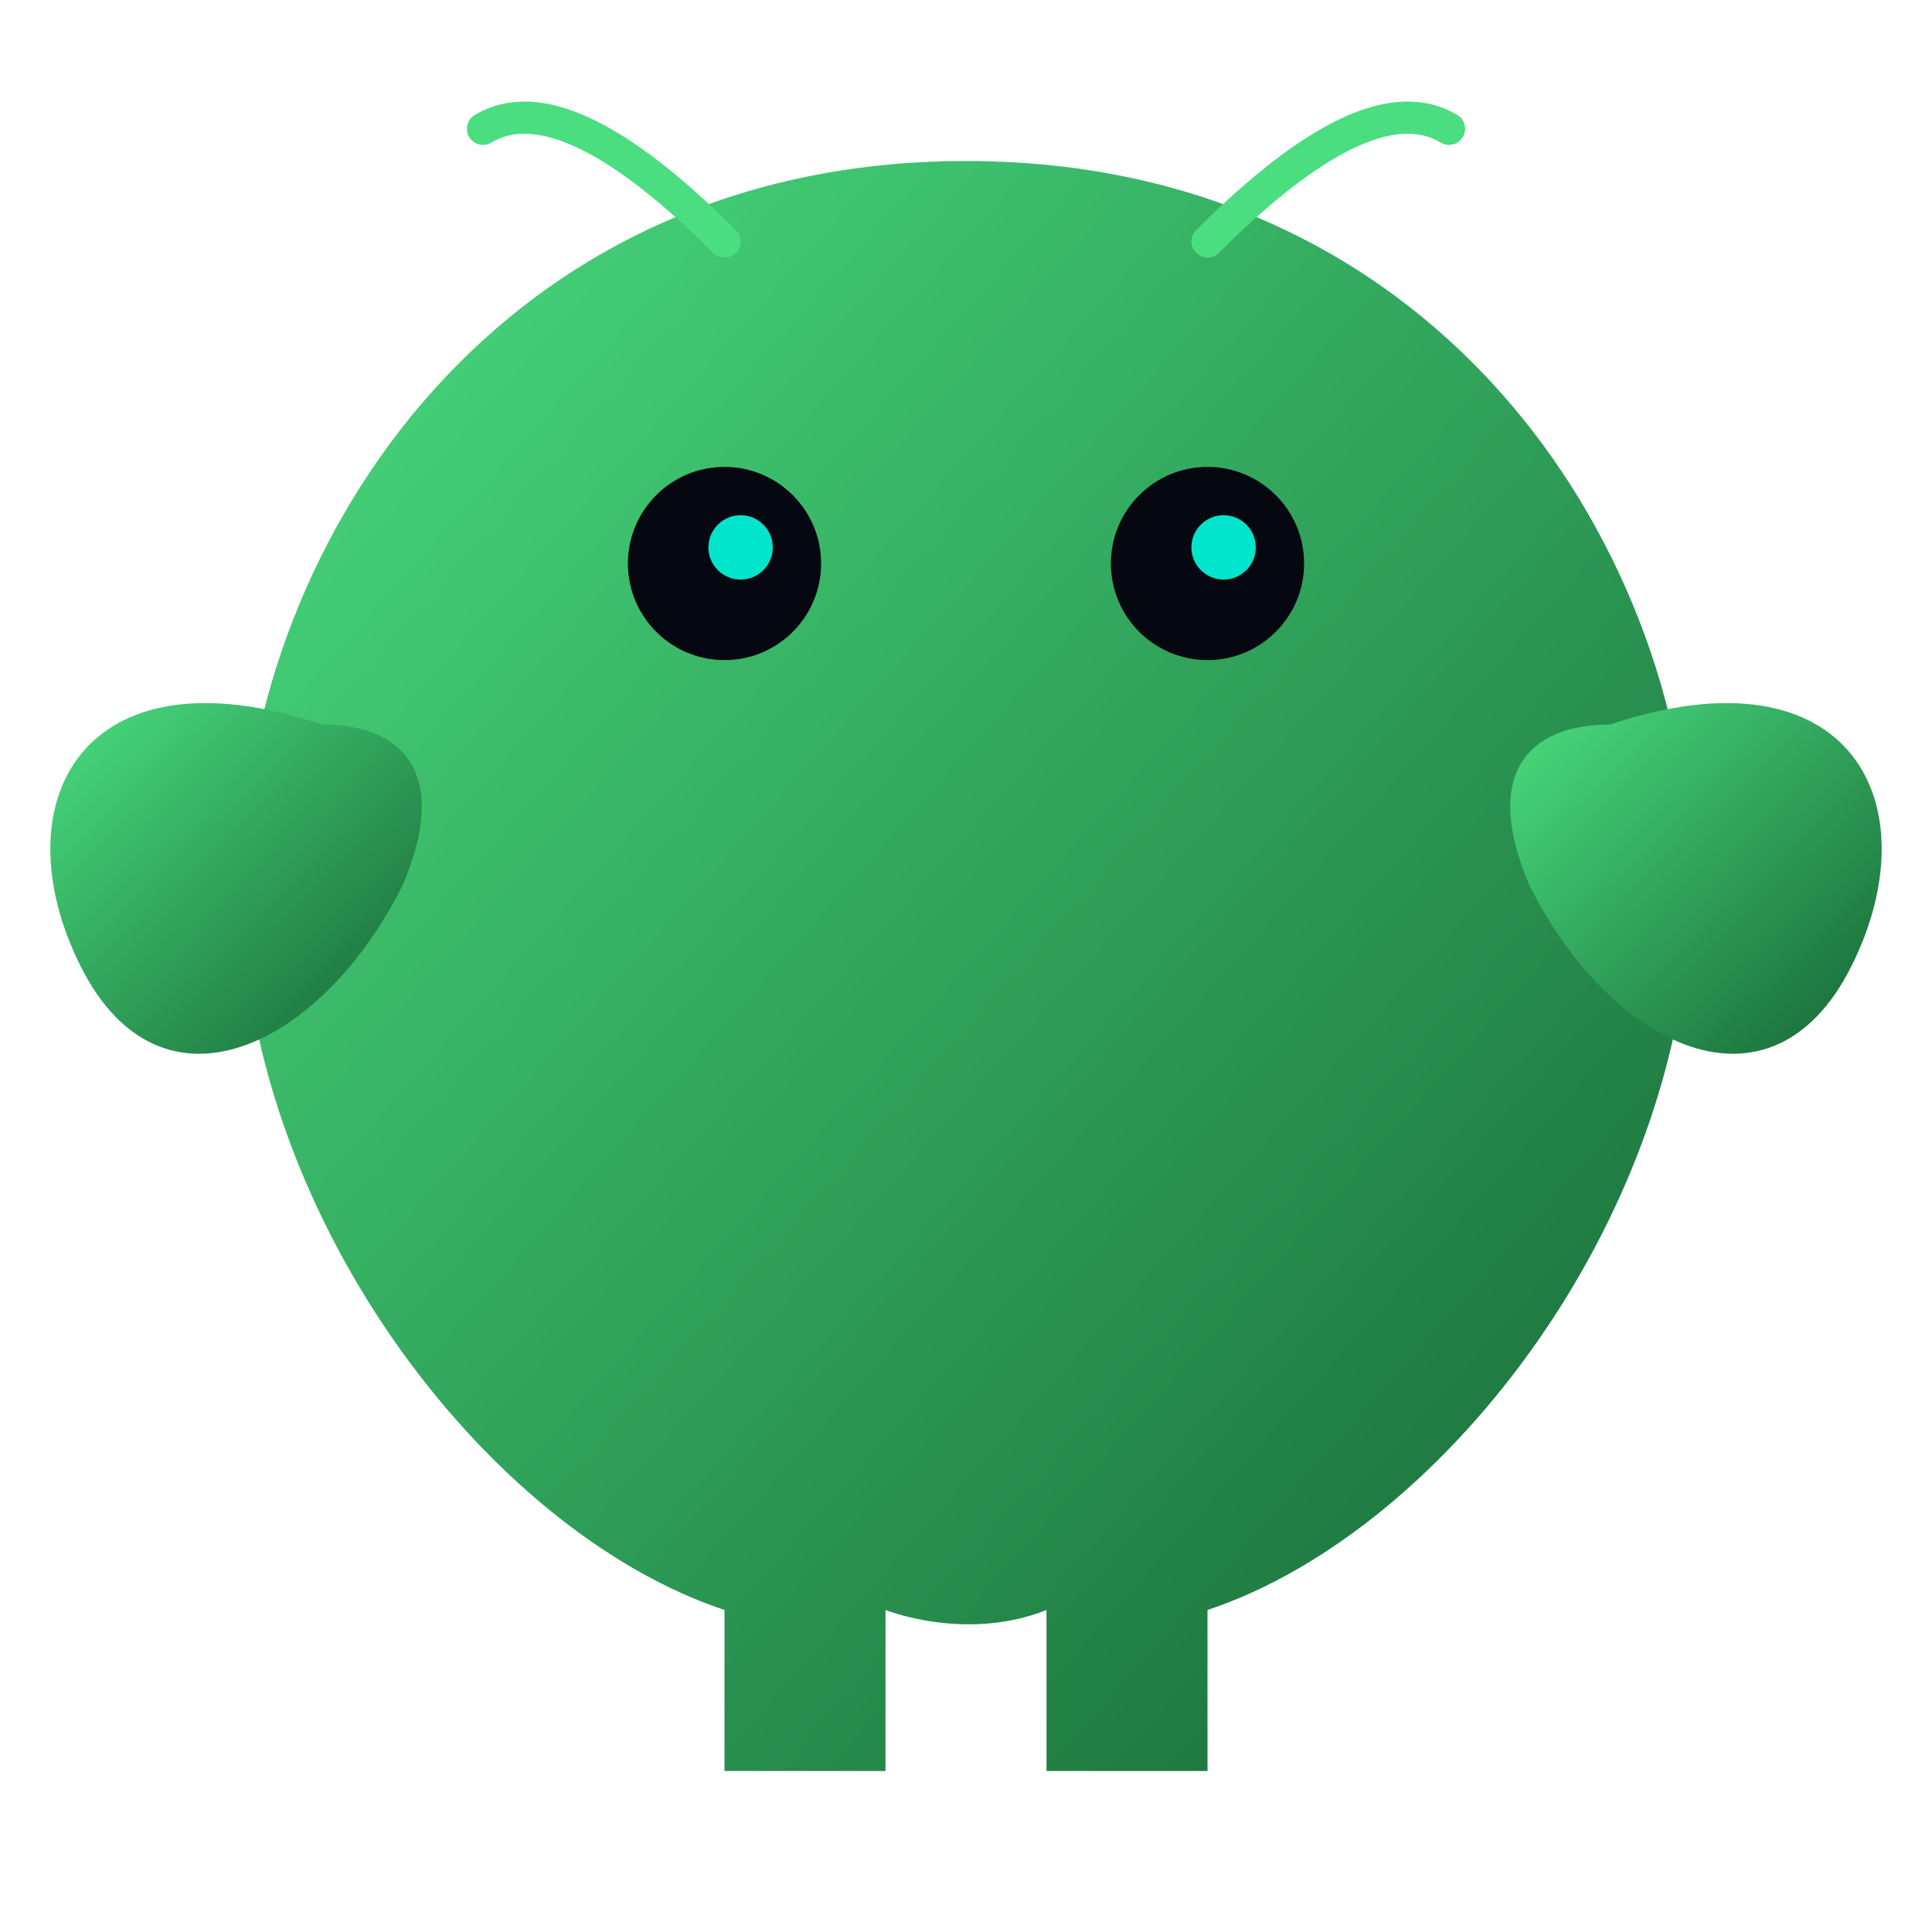
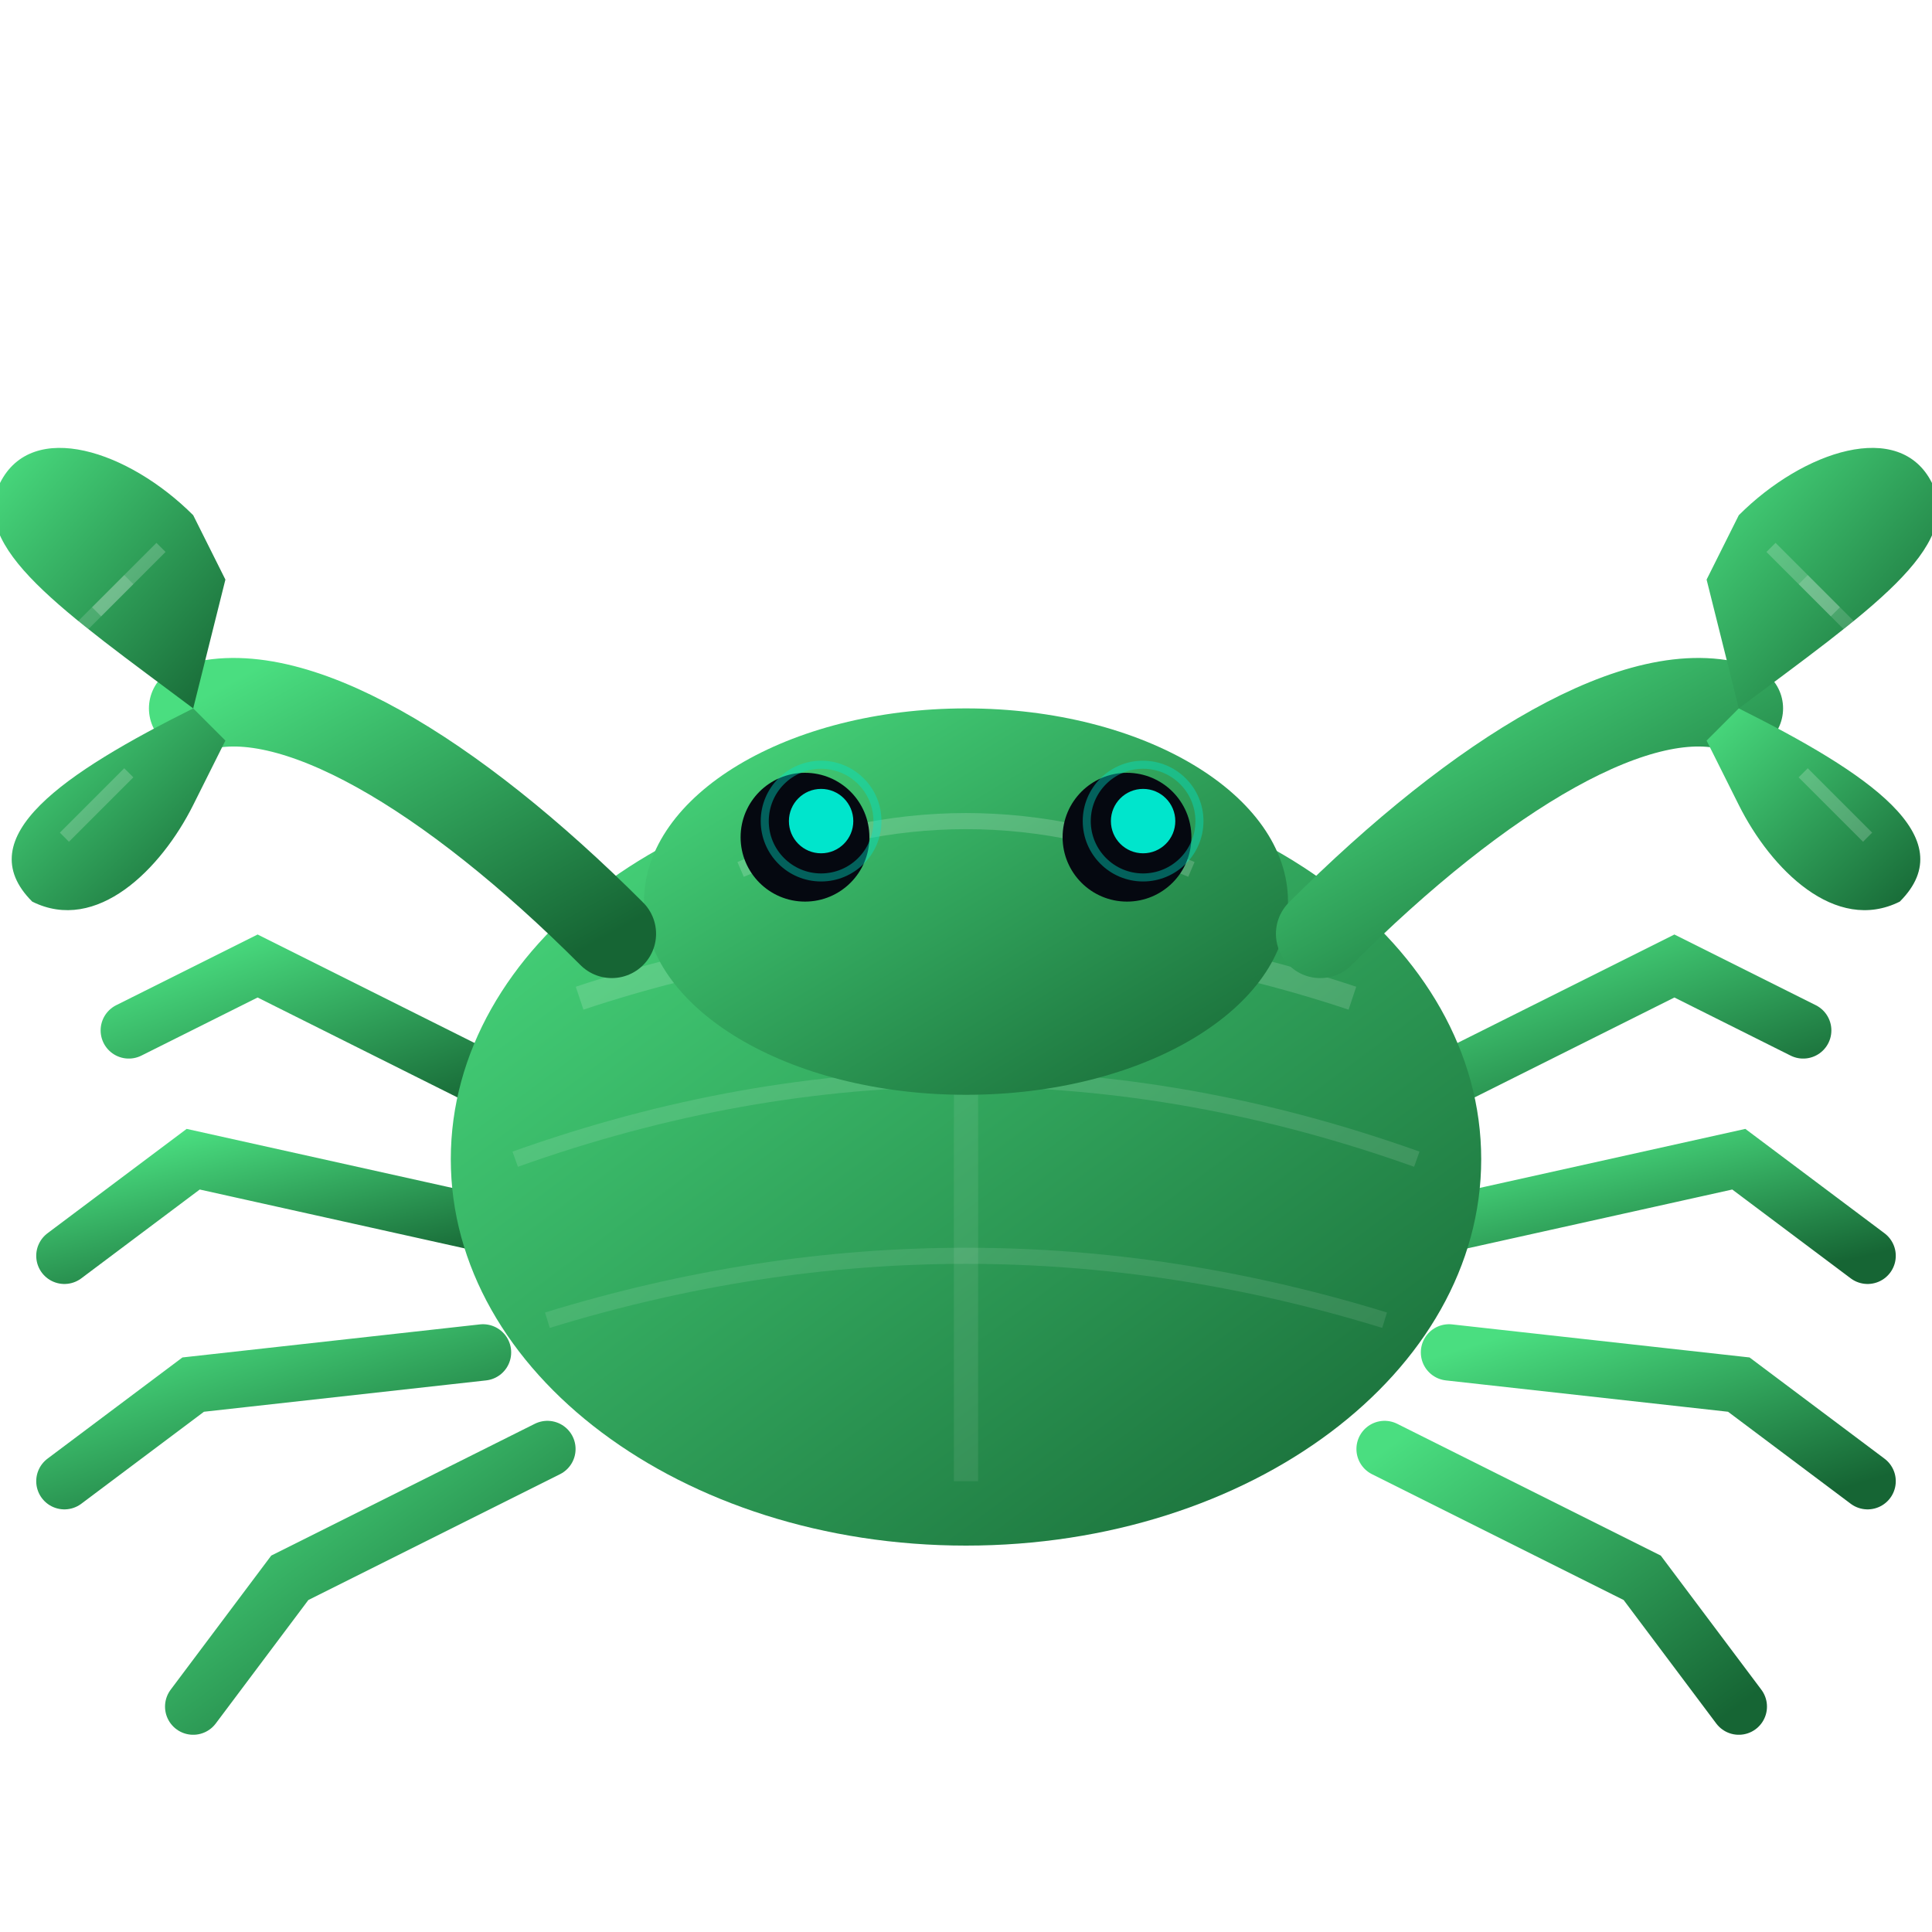
<svg xmlns="http://www.w3.org/2000/svg" viewBox="0 0 120 120" fill="none">
-   <path d="M60 10 C30 10 15 35 15 55 C15 75 30 95 45 100 L45 110 L55 110 L55 100 C55 100 60 102 65 100 L65 110 L75 110 L75 100 C90 95 105 75 105 55 C105 35 90 10 60 10Z" fill="url(#logo-gradient)" class="claw-body" />
-   <path d="M20 45 C5 40 0 50 5 60 C10 70 20 65 25 55 C28 48 25 45 20 45Z" fill="url(#logo-gradient)" class="claw-left" />
-   <path d="M100 45 C115 40 120 50 115 60 C110 70 100 65 95 55 C92 48 95 45 100 45Z" fill="url(#logo-gradient)" class="claw-right" />
-   <path d="M45 15 Q35 5 30 8" stroke="#4ade80" stroke-width="2" stroke-linecap="round" class="antenna" />
-   <path d="M75 15 Q85 5 90 8" stroke="#4ade80" stroke-width="2" stroke-linecap="round" class="antenna" />
-   <circle cx="45" cy="35" r="6" fill="#050810" class="eye" />
-   <circle cx="75" cy="35" r="6" fill="#050810" class="eye" />
-   <circle cx="46" cy="34" r="2" fill="#00e5cc" class="eye-glow" />
-   <circle cx="76" cy="34" r="2" fill="#00e5cc" class="eye-glow" />
+   <path d="M32 68 L16 60 L8 64" stroke="url(#lg)" stroke-width="3.5" stroke-linecap="round" fill="none" />
+   <path d="M30 76 L12 72 L4 78" stroke="url(#lg)" stroke-width="3.5" stroke-linecap="round" fill="none" />
+   <path d="M30 84 L12 86 L4 92" stroke="url(#lg)" stroke-width="3.5" stroke-linecap="round" fill="none" />
+   <path d="M34 90 L18 98 L12 106" stroke="url(#lg)" stroke-width="3.5" stroke-linecap="round" fill="none" />
+   <path d="M88 68 L104 60 L112 64" stroke="url(#lg)" stroke-width="3.5" stroke-linecap="round" fill="none" />
+   <path d="M90 76 L108 72 L116 78" stroke="url(#lg)" stroke-width="3.5" stroke-linecap="round" fill="none" />
+   <path d="M90 84 L108 86 L116 92" stroke="url(#lg)" stroke-width="3.5" stroke-linecap="round" fill="none" />
+   <path d="M86 90 L102 98 L108 106" stroke="url(#lg)" stroke-width="3.5" stroke-linecap="round" fill="none" />
+   <ellipse cx="60" cy="72" rx="32" ry="24" fill="url(#lg)" />
+   <path d="M36 62 Q60 54 84 62" stroke="rgba(255,255,255,0.15)" stroke-width="1.5" fill="none" />
+   <path d="M32 72 Q60 62 88 72" stroke="rgba(255,255,255,0.12)" stroke-width="1" fill="none" />
+   <path d="M34 82 Q60 74 86 82" stroke="rgba(255,255,255,0.10)" stroke-width="1" fill="none" />
+   <line x1="60" y1="50" x2="60" y2="92" stroke="rgba(255,255,255,0.08)" stroke-width="1.5" />
+   <ellipse cx="60" cy="56" rx="20" ry="12" fill="url(#lg)" />
+   <path d="M46 54 Q60 48 74 54" stroke="rgba(255,255,255,0.18)" stroke-width="1" fill="none" />
+   <path d="M38 58 C28 48 18 42 12 44" stroke="url(#lg)" stroke-width="5.5" stroke-linecap="round" fill="none" />
+   <path d="M12 44 C4 38 -2 34 0 30 C2 26 8 28 12 32 L14 36" fill="url(#lg)" />
+   <path d="M12 44 C4 48 -2 52 2 56 C6 58 10 54 12 50 L14 46" fill="url(#lg)" />
+   <path d="M10 34 L6 38" stroke="rgba(255,255,255,0.2)" stroke-width="0.8" fill="none" />
+   <path d="M8 36 L4 40" stroke="rgba(255,255,255,0.15)" stroke-width="0.8" fill="none" />
+   <path d="M8 48 L4 52" stroke="rgba(255,255,255,0.2)" stroke-width="0.8" fill="none" />
+   <path d="M82 58 C92 48 102 42 108 44" stroke="url(#lg)" stroke-width="5.5" stroke-linecap="round" fill="none" />
+   <path d="M108 44 C116 38 122 34 120 30 C118 26 112 28 108 32 L106 36" fill="url(#lg)" />
+   <path d="M108 44 C116 48 122 52 118 56 C114 58 110 54 108 50 L106 46" fill="url(#lg)" />
+   <path d="M110 34 L114 38" stroke="rgba(255,255,255,0.2)" stroke-width="0.8" fill="none" />
+   <path d="M112 36 L116 40" stroke="rgba(255,255,255,0.15)" stroke-width="0.8" fill="none" />
+   <path d="M112 48 L116 52" stroke="rgba(255,255,255,0.2)" stroke-width="0.8" fill="none" />
+   <circle cx="50" cy="52" r="4" fill="#050810" />
+   <circle cx="70" cy="52" r="4" fill="#050810" />
+   <circle cx="51" cy="51" r="2" fill="#00e5cc" />
+   <circle cx="71" cy="51" r="2" fill="#00e5cc" />
+   <circle cx="51" cy="51" r="3.5" fill="none" stroke="#00e5cc" stroke-width="0.5" opacity="0.4" />
+   <circle cx="71" cy="51" r="3.5" fill="none" stroke="#00e5cc" stroke-width="0.5" opacity="0.4" />
  <defs>
-     <linearGradient id="logo-gradient" x1="0%" y1="0%" x2="100%" y2="100%">
+     <linearGradient id="lg" x1="0%" y1="0%" x2="100%" y2="100%">
      <stop offset="0%" stop-color="#4ade80" />
      <stop offset="100%" stop-color="#166534" />
    </linearGradient>
  </defs>
</svg>
